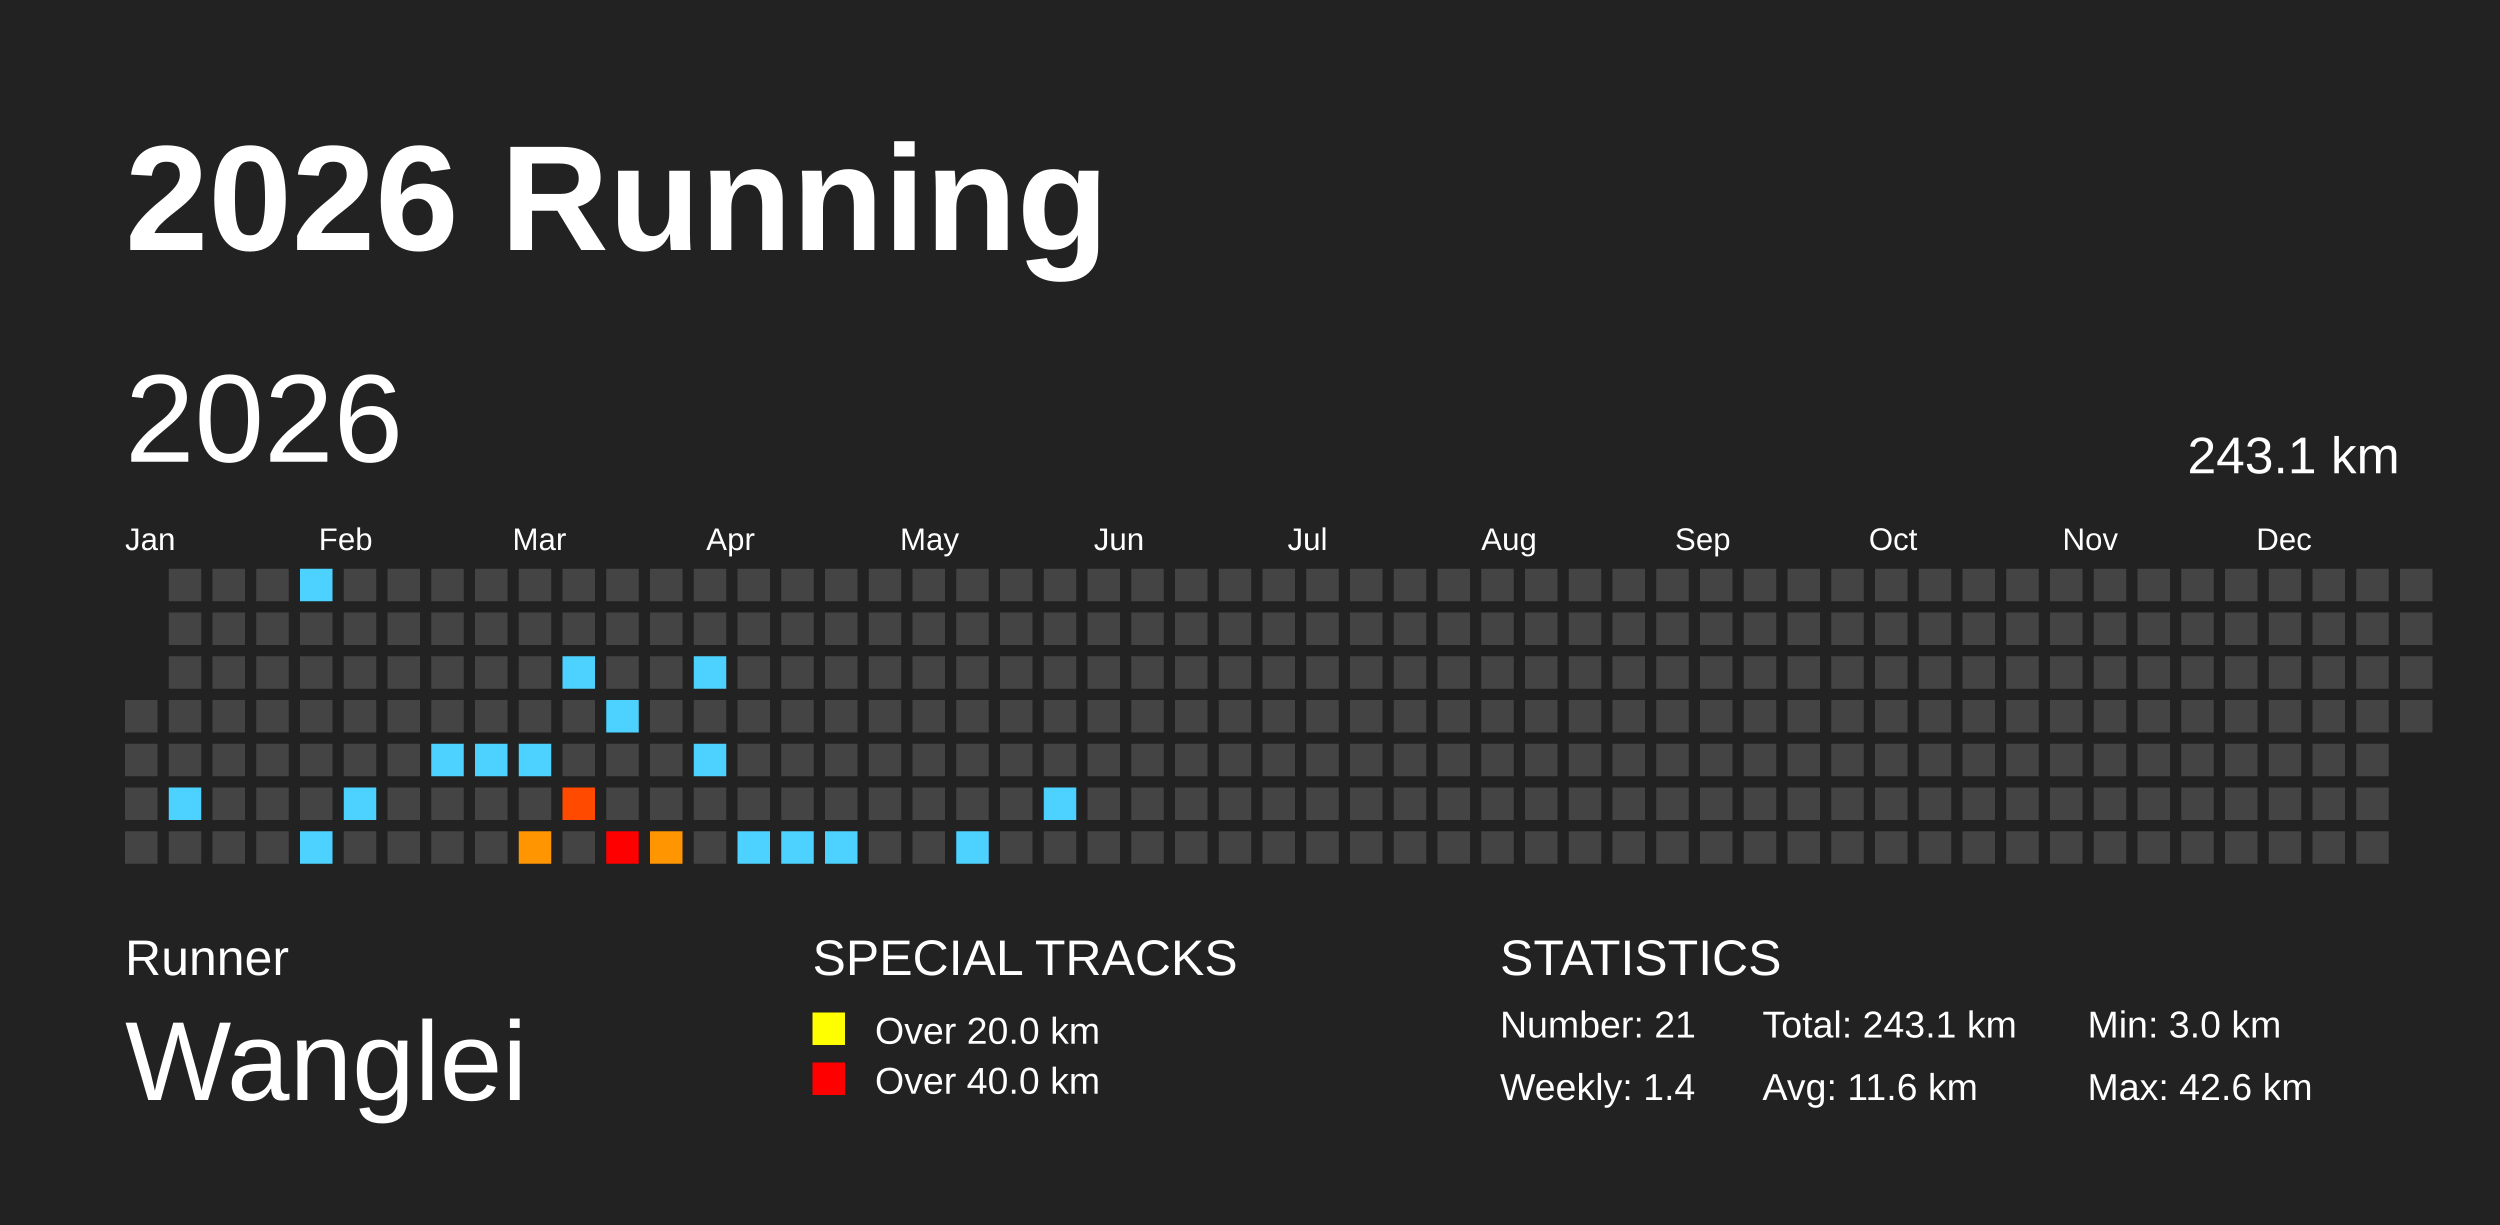
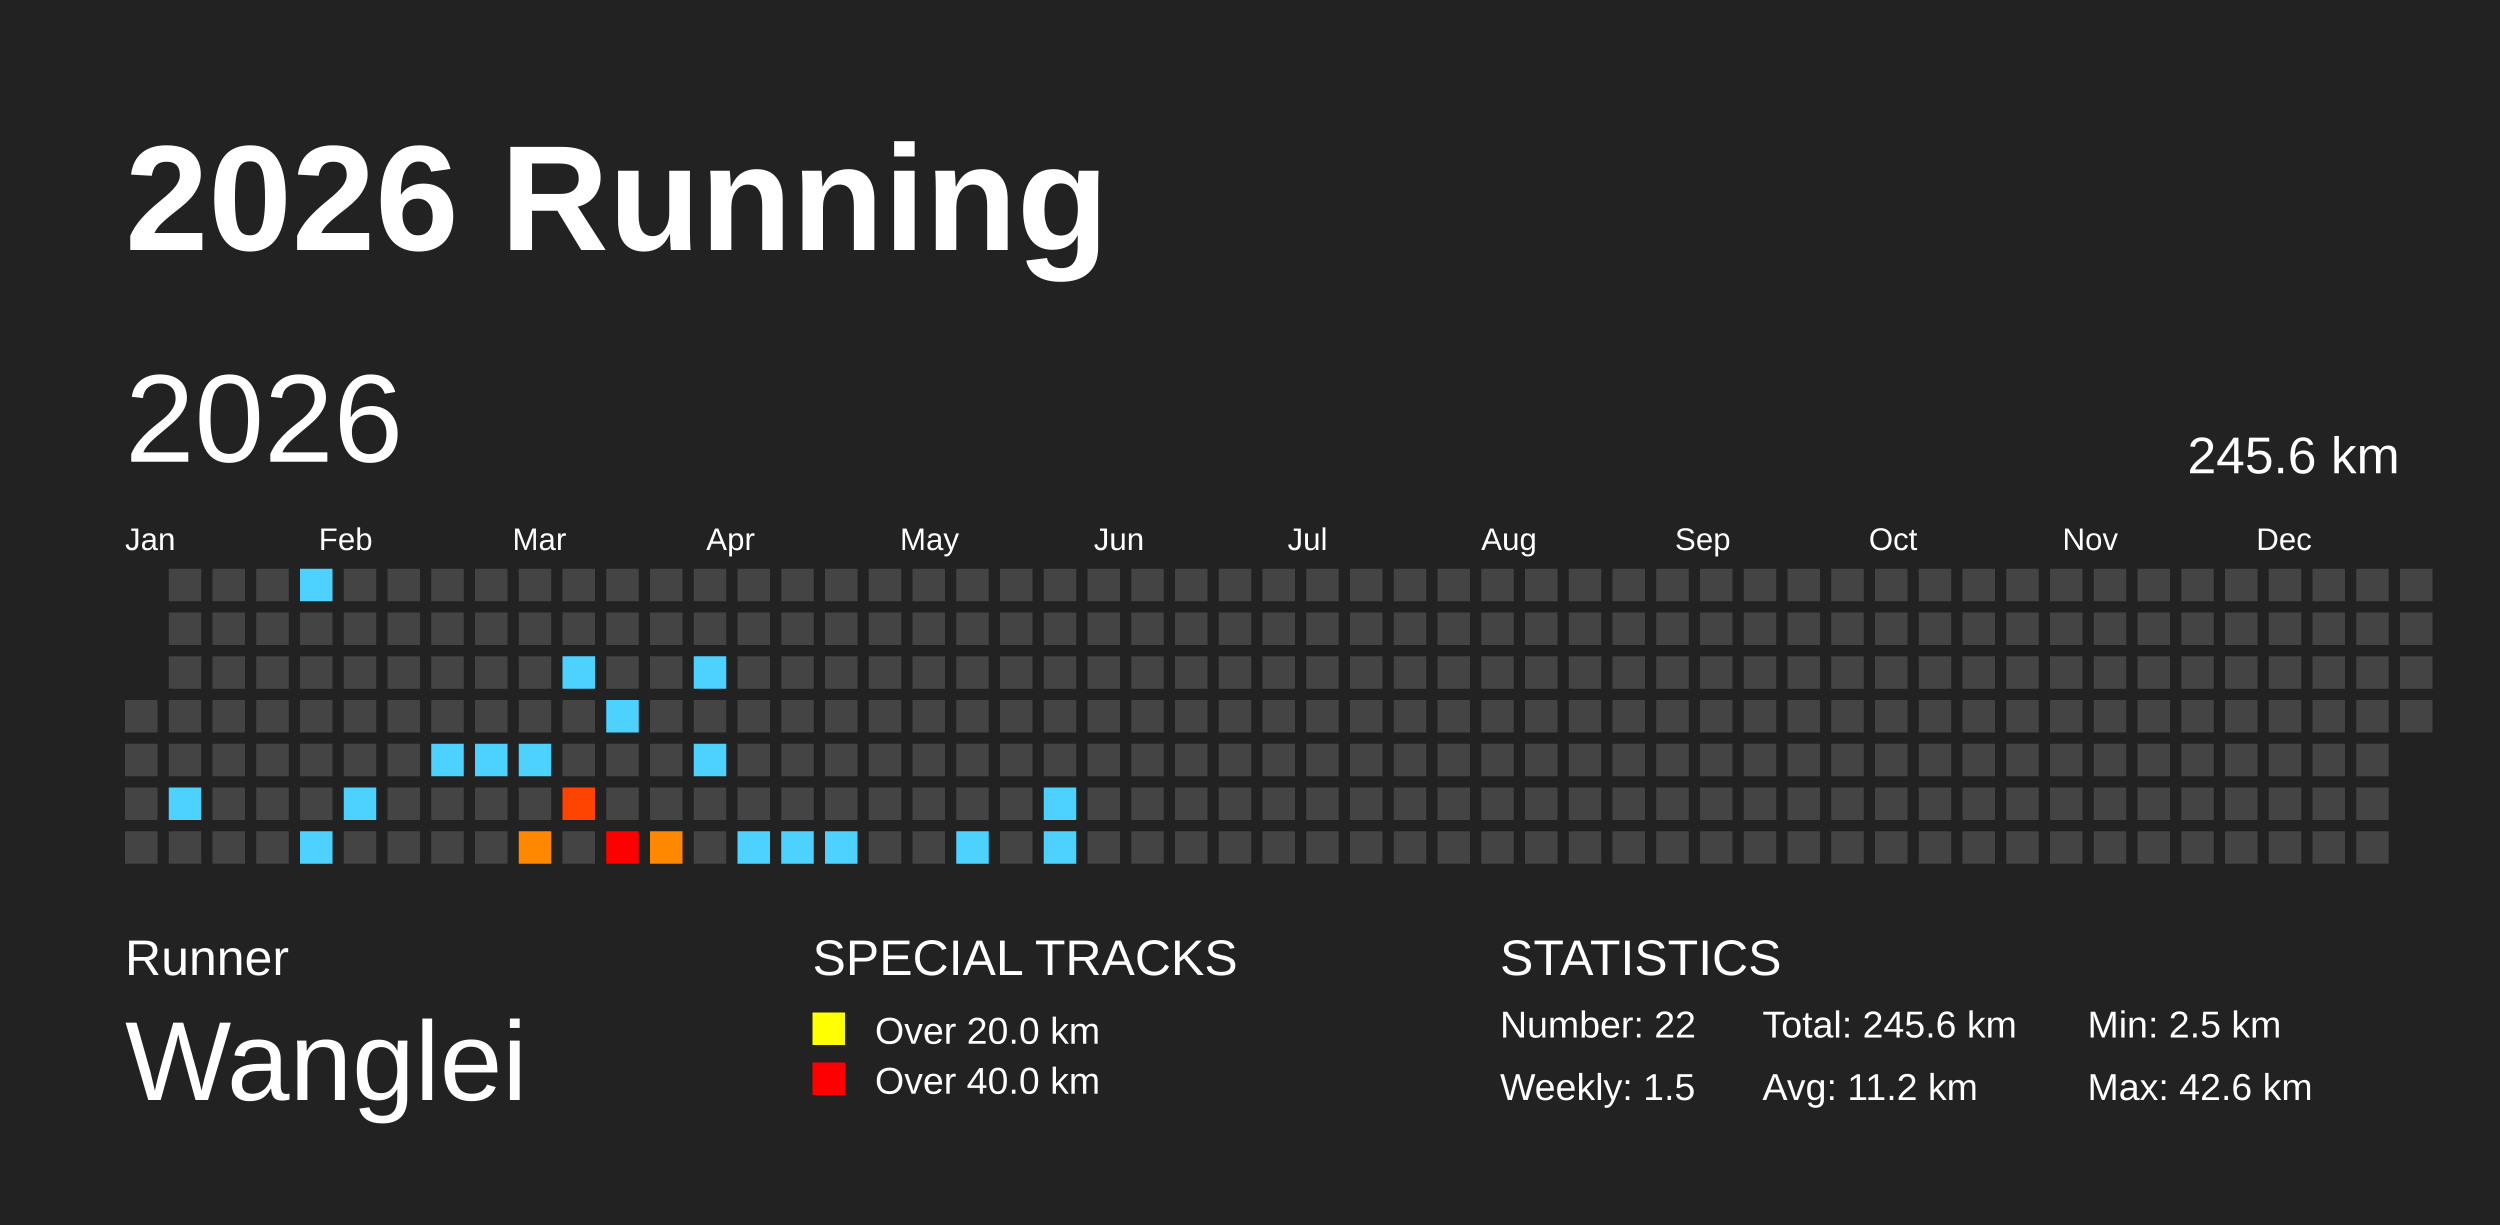
<svg xmlns="http://www.w3.org/2000/svg" baseProfile="full" height="98mm" version="1.1" viewBox="0,0,200,98" width="200mm">
  <defs />
  <rect fill="#222222" height="98" width="200" x="0" y="0" />
  <text fill="#FFFFFF" style="font-size:12px; font-family:Arial; font-weight:bold;" x="10" y="20">2026 Running</text>
  <text fill="#FFFFFF" style="font-size:4px; font-family:Arial" x="10" y="78">Runner</text>
  <text fill="#FFFFFF" style="font-size:9px; font-family:Arial" x="10" y="88">Wanglei</text>
  <text fill="#FFFFFF" style="font-size:4px; font-family:Arial" x="65" y="78">SPECIAL TRACKS</text>
  <rect fill="yellow" height="2.6" width="2.6" x="65" y="81" />
  <text fill="#FFFFFF" style="font-size:3px; font-family:Arial" x="70" y="83.5">Over 20.0 km</text>
  <rect fill="red" height="2.6" width="2.6" x="65" y="85" />
  <text fill="#FFFFFF" style="font-size:3px; font-family:Arial" x="70" y="87.5">Over 40.0 km</text>
  <text fill="#FFFFFF" style="font-size:4px; font-family:Arial" x="120" y="78">STATISTICS</text>
-   <text fill="#FFFFFF" style="font-size:3px; font-family:Arial" x="120" y="83">Number: 21</text>
-   <text fill="#FFFFFF" style="font-size:3px; font-family:Arial" x="120" y="88">Weekly: 1.4</text>
-   <text fill="#FFFFFF" style="font-size:3px; font-family:Arial" x="141" y="83">Total: 243.1 km</text>
-   <text fill="#FFFFFF" style="font-size:3px; font-family:Arial" x="141" y="88">Avg: 11.6 km</text>
-   <text fill="#FFFFFF" style="font-size:3px; font-family:Arial" x="167" y="83">Min: 3.0 km</text>
+   <text fill="#FFFFFF" style="font-size:3px; font-family:Arial" x="120" y="83">Number: 22</text>
+   <text fill="#FFFFFF" style="font-size:3px; font-family:Arial" x="120" y="88">Weekly: 1.5</text>
+   <text fill="#FFFFFF" style="font-size:3px; font-family:Arial" x="141" y="83">Total: 245.6 km</text>
+   <text fill="#FFFFFF" style="font-size:3px; font-family:Arial" x="141" y="88">Avg: 11.2 km</text>
+   <text fill="#FFFFFF" style="font-size:3px; font-family:Arial" x="167" y="83">Min: 2.5 km</text>
  <text fill="#FFFFFF" style="font-size:3px; font-family:Arial" x="167" y="88">Max: 42.6 km</text>
  <text dominant-baseline="hanging" fill="#FFFFFF" style="font-size:10.0px; font-family:Arial;" x="10" y="30">2026</text>
-   <text dominant-baseline="hanging" fill="#FFFFFF" style="font-size:4.125px; font-family:Arial;" x="175" y="35">243.1 km</text>
+   <text dominant-baseline="hanging" fill="#FFFFFF" style="font-size:4.125px; font-family:Arial;" x="175" y="35">245.6 km</text>
  <text fill="#FFFFFF" style="font-size:2.5px; font-family:Arial" x="10.0" y="44">Jan</text>
  <text fill="#FFFFFF" style="font-size:2.5px; font-family:Arial" x="25.5" y="44">Feb</text>
  <text fill="#FFFFFF" style="font-size:2.5px; font-family:Arial" x="41.0" y="44">Mar</text>
  <text fill="#FFFFFF" style="font-size:2.5px; font-family:Arial" x="56.5" y="44">Apr</text>
  <text fill="#FFFFFF" style="font-size:2.5px; font-family:Arial" x="72.0" y="44">May</text>
  <text fill="#FFFFFF" style="font-size:2.5px; font-family:Arial" x="87.5" y="44">Jun</text>
  <text fill="#FFFFFF" style="font-size:2.5px; font-family:Arial" x="103.0" y="44">Jul</text>
  <text fill="#FFFFFF" style="font-size:2.5px; font-family:Arial" x="118.5" y="44">Aug</text>
  <text fill="#FFFFFF" style="font-size:2.5px; font-family:Arial" x="134.0" y="44">Sep</text>
  <text fill="#FFFFFF" style="font-size:2.5px; font-family:Arial" x="149.5" y="44">Oct</text>
  <text fill="#FFFFFF" style="font-size:2.5px; font-family:Arial" x="165.0" y="44">Nov</text>
  <text fill="#FFFFFF" style="font-size:2.5px; font-family:Arial" x="180.5" y="44">Dec</text>
  <rect fill="#444444" height="2.6" width="2.6" x="10.0" y="56.0" />
  <rect fill="#444444" height="2.6" width="2.6" x="10.0" y="59.5" />
  <rect fill="#444444" height="2.6" width="2.6" x="10.0" y="63.0" />
  <rect fill="#444444" height="2.6" width="2.6" x="10.0" y="66.5" />
  <rect fill="#444444" height="2.6" width="2.6" x="13.5" y="45.5" />
  <rect fill="#444444" height="2.6" width="2.6" x="13.5" y="49.0" />
  <rect fill="#444444" height="2.6" width="2.6" x="13.5" y="52.5" />
  <rect fill="#444444" height="2.6" width="2.6" x="13.5" y="56.0" />
  <rect fill="#444444" height="2.6" width="2.6" x="13.5" y="59.5" />
  <rect fill="#4dd2ff" height="2.6" width="2.6" x="13.5" y="63.0" />
  <rect fill="#444444" height="2.6" width="2.6" x="13.5" y="66.5" />
  <rect fill="#444444" height="2.6" width="2.6" x="17.0" y="45.5" />
  <rect fill="#444444" height="2.6" width="2.6" x="17.0" y="49.0" />
  <rect fill="#444444" height="2.6" width="2.6" x="17.0" y="52.5" />
  <rect fill="#444444" height="2.6" width="2.6" x="17.0" y="56.0" />
  <rect fill="#444444" height="2.6" width="2.6" x="17.0" y="59.5" />
  <rect fill="#444444" height="2.6" width="2.6" x="17.0" y="63.0" />
  <rect fill="#444444" height="2.6" width="2.6" x="17.0" y="66.5" />
  <rect fill="#444444" height="2.6" width="2.6" x="20.5" y="45.5" />
  <rect fill="#444444" height="2.6" width="2.6" x="20.5" y="49.0" />
  <rect fill="#444444" height="2.6" width="2.6" x="20.5" y="52.5" />
  <rect fill="#444444" height="2.6" width="2.6" x="20.5" y="56.0" />
  <rect fill="#444444" height="2.6" width="2.6" x="20.5" y="59.5" />
  <rect fill="#444444" height="2.6" width="2.6" x="20.5" y="63.0" />
  <rect fill="#444444" height="2.6" width="2.6" x="20.5" y="66.5" />
  <rect fill="#4dd2ff" height="2.6" width="2.6" x="24.0" y="45.5" />
  <rect fill="#444444" height="2.6" width="2.6" x="24.0" y="49.0" />
  <rect fill="#444444" height="2.6" width="2.6" x="24.0" y="52.5" />
  <rect fill="#444444" height="2.6" width="2.6" x="24.0" y="56.0" />
  <rect fill="#444444" height="2.6" width="2.6" x="24.0" y="59.5" />
  <rect fill="#444444" height="2.6" width="2.6" x="24.0" y="63.0" />
  <rect fill="#4dd2ff" height="2.6" width="2.6" x="24.0" y="66.5" />
  <rect fill="#444444" height="2.6" width="2.6" x="27.5" y="45.5" />
  <rect fill="#444444" height="2.6" width="2.6" x="27.5" y="49.0" />
  <rect fill="#444444" height="2.6" width="2.6" x="27.5" y="52.5" />
  <rect fill="#444444" height="2.6" width="2.6" x="27.5" y="56.0" />
  <rect fill="#444444" height="2.6" width="2.6" x="27.5" y="59.5" />
  <rect fill="#4dd2ff" height="2.6" width="2.6" x="27.5" y="63.0" />
  <rect fill="#444444" height="2.6" width="2.6" x="27.5" y="66.5" />
  <rect fill="#444444" height="2.6" width="2.6" x="31.0" y="45.5" />
  <rect fill="#444444" height="2.6" width="2.6" x="31.0" y="49.0" />
  <rect fill="#444444" height="2.6" width="2.6" x="31.0" y="52.5" />
  <rect fill="#444444" height="2.6" width="2.6" x="31.0" y="56.0" />
  <rect fill="#444444" height="2.6" width="2.6" x="31.0" y="59.5" />
  <rect fill="#444444" height="2.6" width="2.6" x="31.0" y="63.0" />
  <rect fill="#444444" height="2.6" width="2.6" x="31.0" y="66.5" />
  <rect fill="#444444" height="2.6" width="2.6" x="34.5" y="45.5" />
  <rect fill="#444444" height="2.6" width="2.6" x="34.5" y="49.0" />
  <rect fill="#444444" height="2.6" width="2.6" x="34.5" y="52.5" />
  <rect fill="#444444" height="2.6" width="2.6" x="34.5" y="56.0" />
  <rect fill="#4dd2ff" height="2.6" width="2.6" x="34.5" y="59.5" />
  <rect fill="#444444" height="2.6" width="2.6" x="34.5" y="63.0" />
  <rect fill="#444444" height="2.6" width="2.6" x="34.5" y="66.5" />
  <rect fill="#444444" height="2.6" width="2.6" x="38.0" y="45.5" />
  <rect fill="#444444" height="2.6" width="2.6" x="38.0" y="49.0" />
  <rect fill="#444444" height="2.6" width="2.6" x="38.0" y="52.5" />
  <rect fill="#444444" height="2.6" width="2.6" x="38.0" y="56.0" />
  <rect fill="#4dd2ff" height="2.6" width="2.6" x="38.0" y="59.5" />
  <rect fill="#444444" height="2.6" width="2.6" x="38.0" y="63.0" />
  <rect fill="#444444" height="2.6" width="2.6" x="38.0" y="66.5" />
  <rect fill="#444444" height="2.6" width="2.6" x="41.5" y="45.5" />
  <rect fill="#444444" height="2.6" width="2.6" x="41.5" y="49.0" />
  <rect fill="#444444" height="2.6" width="2.6" x="41.5" y="52.5" />
  <rect fill="#444444" height="2.6" width="2.6" x="41.5" y="56.0" />
  <rect fill="#4dd2ff" height="2.6" width="2.6" x="41.5" y="59.5" />
  <rect fill="#444444" height="2.6" width="2.6" x="41.5" y="63.0" />
-   <rect fill="#ff9500" height="2.6" width="2.6" x="41.5" y="66.5" />
+   <rect fill="#ff8800" height="2.6" width="2.6" x="41.5" y="66.5" />
  <rect fill="#444444" height="2.6" width="2.6" x="45.0" y="45.5" />
  <rect fill="#444444" height="2.6" width="2.6" x="45.0" y="49.0" />
  <rect fill="#4dd2ff" height="2.6" width="2.6" x="45.0" y="52.5" />
  <rect fill="#444444" height="2.6" width="2.6" x="45.0" y="56.0" />
  <rect fill="#444444" height="2.6" width="2.6" x="45.0" y="59.5" />
-   <rect fill="#ff4a00" height="2.6" width="2.6" x="45.0" y="63.0" />
+   <rect fill="#ff4300" height="2.6" width="2.6" x="45.0" y="63.0" />
  <rect fill="#444444" height="2.6" width="2.6" x="45.0" y="66.5" />
  <rect fill="#444444" height="2.6" width="2.6" x="48.5" y="45.5" />
  <rect fill="#444444" height="2.6" width="2.6" x="48.5" y="49.0" />
  <rect fill="#444444" height="2.6" width="2.6" x="48.5" y="52.5" />
  <rect fill="#4dd2ff" height="2.6" width="2.6" x="48.5" y="56.0" />
  <rect fill="#444444" height="2.6" width="2.6" x="48.5" y="59.5" />
  <rect fill="#444444" height="2.6" width="2.6" x="48.5" y="63.0" />
  <rect fill="red" height="2.6" width="2.6" x="48.5" y="66.5" />
  <rect fill="#444444" height="2.6" width="2.6" x="52.0" y="45.5" />
  <rect fill="#444444" height="2.6" width="2.6" x="52.0" y="49.0" />
  <rect fill="#444444" height="2.6" width="2.6" x="52.0" y="52.5" />
  <rect fill="#444444" height="2.6" width="2.6" x="52.0" y="56.0" />
  <rect fill="#444444" height="2.6" width="2.6" x="52.0" y="59.5" />
  <rect fill="#444444" height="2.6" width="2.6" x="52.0" y="63.0" />
-   <rect fill="#ff9500" height="2.6" width="2.6" x="52.0" y="66.5" />
+   <rect fill="#ff8800" height="2.6" width="2.6" x="52.0" y="66.5" />
  <rect fill="#444444" height="2.6" width="2.6" x="55.5" y="45.5" />
  <rect fill="#444444" height="2.6" width="2.6" x="55.5" y="49.0" />
  <rect fill="#4dd2ff" height="2.6" width="2.6" x="55.5" y="52.5" />
  <rect fill="#444444" height="2.6" width="2.6" x="55.5" y="56.0" />
  <rect fill="#4dd2ff" height="2.6" width="2.6" x="55.5" y="59.5" />
  <rect fill="#444444" height="2.6" width="2.6" x="55.5" y="63.0" />
  <rect fill="#444444" height="2.6" width="2.6" x="55.5" y="66.5" />
  <rect fill="#444444" height="2.6" width="2.6" x="59.0" y="45.5" />
  <rect fill="#444444" height="2.6" width="2.6" x="59.0" y="49.0" />
  <rect fill="#444444" height="2.6" width="2.6" x="59.0" y="52.5" />
  <rect fill="#444444" height="2.6" width="2.6" x="59.0" y="56.0" />
  <rect fill="#444444" height="2.6" width="2.6" x="59.0" y="59.5" />
  <rect fill="#444444" height="2.6" width="2.6" x="59.0" y="63.0" />
  <rect fill="#4dd2ff" height="2.6" width="2.6" x="59.0" y="66.5" />
  <rect fill="#444444" height="2.6" width="2.6" x="62.5" y="45.5" />
  <rect fill="#444444" height="2.6" width="2.6" x="62.5" y="49.0" />
  <rect fill="#444444" height="2.6" width="2.6" x="62.5" y="52.5" />
  <rect fill="#444444" height="2.6" width="2.6" x="62.5" y="56.0" />
  <rect fill="#444444" height="2.6" width="2.6" x="62.5" y="59.5" />
  <rect fill="#444444" height="2.6" width="2.6" x="62.5" y="63.0" />
  <rect fill="#4dd2ff" height="2.6" width="2.6" x="62.5" y="66.5" />
  <rect fill="#444444" height="2.6" width="2.6" x="66.0" y="45.5" />
  <rect fill="#444444" height="2.6" width="2.6" x="66.0" y="49.0" />
  <rect fill="#444444" height="2.6" width="2.6" x="66.0" y="52.5" />
  <rect fill="#444444" height="2.6" width="2.6" x="66.0" y="56.0" />
  <rect fill="#444444" height="2.6" width="2.6" x="66.0" y="59.5" />
  <rect fill="#444444" height="2.6" width="2.6" x="66.0" y="63.0" />
  <rect fill="#4dd2ff" height="2.6" width="2.6" x="66.0" y="66.5" />
  <rect fill="#444444" height="2.6" width="2.6" x="69.5" y="45.5" />
  <rect fill="#444444" height="2.6" width="2.6" x="69.5" y="49.0" />
  <rect fill="#444444" height="2.6" width="2.6" x="69.5" y="52.5" />
  <rect fill="#444444" height="2.6" width="2.6" x="69.5" y="56.0" />
  <rect fill="#444444" height="2.6" width="2.6" x="69.5" y="59.5" />
  <rect fill="#444444" height="2.6" width="2.6" x="69.5" y="63.0" />
  <rect fill="#444444" height="2.6" width="2.6" x="69.5" y="66.5" />
  <rect fill="#444444" height="2.6" width="2.6" x="73.0" y="45.5" />
  <rect fill="#444444" height="2.6" width="2.6" x="73.0" y="49.0" />
  <rect fill="#444444" height="2.6" width="2.6" x="73.0" y="52.5" />
  <rect fill="#444444" height="2.6" width="2.6" x="73.0" y="56.0" />
  <rect fill="#444444" height="2.6" width="2.6" x="73.0" y="59.5" />
  <rect fill="#444444" height="2.6" width="2.6" x="73.0" y="63.0" />
  <rect fill="#444444" height="2.6" width="2.6" x="73.0" y="66.5" />
  <rect fill="#444444" height="2.6" width="2.6" x="76.5" y="45.5" />
  <rect fill="#444444" height="2.6" width="2.6" x="76.5" y="49.0" />
  <rect fill="#444444" height="2.6" width="2.6" x="76.5" y="52.5" />
  <rect fill="#444444" height="2.6" width="2.6" x="76.5" y="56.0" />
  <rect fill="#444444" height="2.6" width="2.6" x="76.5" y="59.5" />
  <rect fill="#444444" height="2.6" width="2.6" x="76.5" y="63.0" />
  <rect fill="#4dd2ff" height="2.6" width="2.6" x="76.5" y="66.5" />
  <rect fill="#444444" height="2.6" width="2.6" x="80.0" y="45.5" />
  <rect fill="#444444" height="2.6" width="2.6" x="80.0" y="49.0" />
  <rect fill="#444444" height="2.6" width="2.6" x="80.0" y="52.5" />
  <rect fill="#444444" height="2.6" width="2.6" x="80.0" y="56.0" />
  <rect fill="#444444" height="2.6" width="2.6" x="80.0" y="59.5" />
  <rect fill="#444444" height="2.6" width="2.6" x="80.0" y="63.0" />
  <rect fill="#444444" height="2.6" width="2.6" x="80.0" y="66.5" />
  <rect fill="#444444" height="2.6" width="2.6" x="83.5" y="45.5" />
  <rect fill="#444444" height="2.6" width="2.6" x="83.5" y="49.0" />
  <rect fill="#444444" height="2.6" width="2.6" x="83.5" y="52.5" />
  <rect fill="#444444" height="2.6" width="2.6" x="83.5" y="56.0" />
  <rect fill="#444444" height="2.6" width="2.6" x="83.5" y="59.5" />
  <rect fill="#4dd2ff" height="2.6" width="2.6" x="83.5" y="63.0" />
-   <rect fill="#444444" height="2.6" width="2.6" x="83.5" y="66.5" />
+   <rect fill="#4dd2ff" height="2.6" width="2.6" x="83.5" y="66.5" />
  <rect fill="#444444" height="2.6" width="2.6" x="87.0" y="45.5" />
  <rect fill="#444444" height="2.6" width="2.6" x="87.0" y="49.0" />
  <rect fill="#444444" height="2.6" width="2.6" x="87.0" y="52.5" />
  <rect fill="#444444" height="2.6" width="2.6" x="87.0" y="56.0" />
  <rect fill="#444444" height="2.6" width="2.6" x="87.0" y="59.5" />
  <rect fill="#444444" height="2.6" width="2.6" x="87.0" y="63.0" />
  <rect fill="#444444" height="2.6" width="2.6" x="87.0" y="66.5" />
  <rect fill="#444444" height="2.6" width="2.6" x="90.5" y="45.5" />
  <rect fill="#444444" height="2.6" width="2.6" x="90.5" y="49.0" />
  <rect fill="#444444" height="2.6" width="2.6" x="90.5" y="52.5" />
  <rect fill="#444444" height="2.6" width="2.6" x="90.5" y="56.0" />
  <rect fill="#444444" height="2.6" width="2.6" x="90.5" y="59.5" />
  <rect fill="#444444" height="2.6" width="2.6" x="90.5" y="63.0" />
  <rect fill="#444444" height="2.6" width="2.6" x="90.5" y="66.5" />
  <rect fill="#444444" height="2.6" width="2.6" x="94.0" y="45.5" />
  <rect fill="#444444" height="2.6" width="2.6" x="94.0" y="49.0" />
  <rect fill="#444444" height="2.6" width="2.6" x="94.0" y="52.5" />
  <rect fill="#444444" height="2.6" width="2.6" x="94.0" y="56.0" />
  <rect fill="#444444" height="2.6" width="2.6" x="94.0" y="59.5" />
  <rect fill="#444444" height="2.6" width="2.6" x="94.0" y="63.0" />
  <rect fill="#444444" height="2.6" width="2.6" x="94.0" y="66.5" />
  <rect fill="#444444" height="2.6" width="2.6" x="97.5" y="45.5" />
  <rect fill="#444444" height="2.6" width="2.6" x="97.5" y="49.0" />
  <rect fill="#444444" height="2.6" width="2.6" x="97.5" y="52.5" />
  <rect fill="#444444" height="2.6" width="2.6" x="97.5" y="56.0" />
  <rect fill="#444444" height="2.6" width="2.6" x="97.5" y="59.5" />
  <rect fill="#444444" height="2.6" width="2.6" x="97.5" y="63.0" />
  <rect fill="#444444" height="2.6" width="2.6" x="97.5" y="66.5" />
  <rect fill="#444444" height="2.6" width="2.6" x="101.0" y="45.5" />
  <rect fill="#444444" height="2.6" width="2.6" x="101.0" y="49.0" />
  <rect fill="#444444" height="2.6" width="2.6" x="101.0" y="52.5" />
  <rect fill="#444444" height="2.6" width="2.6" x="101.0" y="56.0" />
  <rect fill="#444444" height="2.6" width="2.6" x="101.0" y="59.5" />
  <rect fill="#444444" height="2.6" width="2.6" x="101.0" y="63.0" />
  <rect fill="#444444" height="2.6" width="2.6" x="101.0" y="66.5" />
  <rect fill="#444444" height="2.6" width="2.6" x="104.5" y="45.5" />
  <rect fill="#444444" height="2.6" width="2.6" x="104.5" y="49.0" />
  <rect fill="#444444" height="2.6" width="2.6" x="104.5" y="52.5" />
  <rect fill="#444444" height="2.6" width="2.6" x="104.5" y="56.0" />
  <rect fill="#444444" height="2.6" width="2.6" x="104.5" y="59.5" />
  <rect fill="#444444" height="2.6" width="2.6" x="104.5" y="63.0" />
  <rect fill="#444444" height="2.6" width="2.6" x="104.5" y="66.5" />
  <rect fill="#444444" height="2.6" width="2.6" x="108.0" y="45.5" />
  <rect fill="#444444" height="2.6" width="2.6" x="108.0" y="49.0" />
  <rect fill="#444444" height="2.6" width="2.6" x="108.0" y="52.5" />
  <rect fill="#444444" height="2.6" width="2.6" x="108.0" y="56.0" />
  <rect fill="#444444" height="2.6" width="2.6" x="108.0" y="59.5" />
  <rect fill="#444444" height="2.6" width="2.6" x="108.0" y="63.0" />
  <rect fill="#444444" height="2.6" width="2.6" x="108.0" y="66.5" />
  <rect fill="#444444" height="2.6" width="2.6" x="111.5" y="45.5" />
  <rect fill="#444444" height="2.6" width="2.6" x="111.5" y="49.0" />
  <rect fill="#444444" height="2.6" width="2.6" x="111.5" y="52.5" />
  <rect fill="#444444" height="2.6" width="2.6" x="111.5" y="56.0" />
  <rect fill="#444444" height="2.6" width="2.6" x="111.5" y="59.5" />
  <rect fill="#444444" height="2.6" width="2.6" x="111.5" y="63.0" />
  <rect fill="#444444" height="2.6" width="2.6" x="111.5" y="66.5" />
  <rect fill="#444444" height="2.6" width="2.6" x="115.0" y="45.5" />
  <rect fill="#444444" height="2.6" width="2.6" x="115.0" y="49.0" />
  <rect fill="#444444" height="2.6" width="2.6" x="115.0" y="52.5" />
  <rect fill="#444444" height="2.6" width="2.6" x="115.0" y="56.0" />
  <rect fill="#444444" height="2.6" width="2.6" x="115.0" y="59.5" />
  <rect fill="#444444" height="2.6" width="2.6" x="115.0" y="63.0" />
  <rect fill="#444444" height="2.6" width="2.6" x="115.0" y="66.5" />
  <rect fill="#444444" height="2.6" width="2.6" x="118.5" y="45.5" />
  <rect fill="#444444" height="2.6" width="2.6" x="118.5" y="49.0" />
  <rect fill="#444444" height="2.6" width="2.6" x="118.5" y="52.5" />
  <rect fill="#444444" height="2.6" width="2.6" x="118.5" y="56.0" />
  <rect fill="#444444" height="2.6" width="2.6" x="118.5" y="59.5" />
  <rect fill="#444444" height="2.6" width="2.6" x="118.5" y="63.0" />
  <rect fill="#444444" height="2.6" width="2.6" x="118.5" y="66.5" />
  <rect fill="#444444" height="2.6" width="2.6" x="122.0" y="45.5" />
  <rect fill="#444444" height="2.6" width="2.6" x="122.0" y="49.0" />
  <rect fill="#444444" height="2.6" width="2.6" x="122.0" y="52.5" />
  <rect fill="#444444" height="2.6" width="2.6" x="122.0" y="56.0" />
  <rect fill="#444444" height="2.6" width="2.6" x="122.0" y="59.5" />
  <rect fill="#444444" height="2.6" width="2.6" x="122.0" y="63.0" />
  <rect fill="#444444" height="2.6" width="2.6" x="122.0" y="66.5" />
  <rect fill="#444444" height="2.6" width="2.6" x="125.5" y="45.5" />
  <rect fill="#444444" height="2.6" width="2.6" x="125.5" y="49.0" />
  <rect fill="#444444" height="2.6" width="2.6" x="125.5" y="52.5" />
  <rect fill="#444444" height="2.6" width="2.6" x="125.5" y="56.0" />
  <rect fill="#444444" height="2.6" width="2.6" x="125.5" y="59.5" />
  <rect fill="#444444" height="2.6" width="2.6" x="125.5" y="63.0" />
  <rect fill="#444444" height="2.6" width="2.6" x="125.5" y="66.5" />
  <rect fill="#444444" height="2.6" width="2.6" x="129.0" y="45.5" />
  <rect fill="#444444" height="2.6" width="2.6" x="129.0" y="49.0" />
  <rect fill="#444444" height="2.6" width="2.6" x="129.0" y="52.5" />
  <rect fill="#444444" height="2.6" width="2.6" x="129.0" y="56.0" />
  <rect fill="#444444" height="2.6" width="2.6" x="129.0" y="59.5" />
  <rect fill="#444444" height="2.6" width="2.6" x="129.0" y="63.0" />
  <rect fill="#444444" height="2.6" width="2.6" x="129.0" y="66.5" />
  <rect fill="#444444" height="2.6" width="2.6" x="132.5" y="45.5" />
  <rect fill="#444444" height="2.6" width="2.6" x="132.5" y="49.0" />
  <rect fill="#444444" height="2.6" width="2.6" x="132.5" y="52.5" />
  <rect fill="#444444" height="2.6" width="2.6" x="132.5" y="56.0" />
  <rect fill="#444444" height="2.6" width="2.6" x="132.5" y="59.5" />
  <rect fill="#444444" height="2.6" width="2.6" x="132.5" y="63.0" />
  <rect fill="#444444" height="2.6" width="2.6" x="132.5" y="66.5" />
  <rect fill="#444444" height="2.6" width="2.6" x="136.0" y="45.5" />
  <rect fill="#444444" height="2.6" width="2.6" x="136.0" y="49.0" />
  <rect fill="#444444" height="2.6" width="2.6" x="136.0" y="52.5" />
  <rect fill="#444444" height="2.6" width="2.6" x="136.0" y="56.0" />
  <rect fill="#444444" height="2.6" width="2.6" x="136.0" y="59.5" />
  <rect fill="#444444" height="2.6" width="2.6" x="136.0" y="63.0" />
  <rect fill="#444444" height="2.6" width="2.6" x="136.0" y="66.5" />
  <rect fill="#444444" height="2.6" width="2.6" x="139.5" y="45.5" />
  <rect fill="#444444" height="2.6" width="2.6" x="139.5" y="49.0" />
  <rect fill="#444444" height="2.6" width="2.6" x="139.5" y="52.5" />
  <rect fill="#444444" height="2.6" width="2.6" x="139.5" y="56.0" />
  <rect fill="#444444" height="2.6" width="2.6" x="139.5" y="59.5" />
  <rect fill="#444444" height="2.6" width="2.6" x="139.5" y="63.0" />
  <rect fill="#444444" height="2.6" width="2.6" x="139.5" y="66.5" />
  <rect fill="#444444" height="2.6" width="2.6" x="143.0" y="45.5" />
  <rect fill="#444444" height="2.6" width="2.6" x="143.0" y="49.0" />
  <rect fill="#444444" height="2.6" width="2.6" x="143.0" y="52.5" />
  <rect fill="#444444" height="2.6" width="2.6" x="143.0" y="56.0" />
  <rect fill="#444444" height="2.6" width="2.6" x="143.0" y="59.5" />
  <rect fill="#444444" height="2.6" width="2.6" x="143.0" y="63.0" />
  <rect fill="#444444" height="2.6" width="2.6" x="143.0" y="66.5" />
  <rect fill="#444444" height="2.6" width="2.6" x="146.5" y="45.5" />
  <rect fill="#444444" height="2.6" width="2.6" x="146.5" y="49.0" />
  <rect fill="#444444" height="2.6" width="2.6" x="146.5" y="52.5" />
  <rect fill="#444444" height="2.6" width="2.6" x="146.5" y="56.0" />
  <rect fill="#444444" height="2.6" width="2.6" x="146.5" y="59.5" />
  <rect fill="#444444" height="2.6" width="2.6" x="146.5" y="63.0" />
  <rect fill="#444444" height="2.6" width="2.6" x="146.5" y="66.5" />
  <rect fill="#444444" height="2.6" width="2.6" x="150.0" y="45.5" />
  <rect fill="#444444" height="2.6" width="2.6" x="150.0" y="49.0" />
  <rect fill="#444444" height="2.6" width="2.6" x="150.0" y="52.5" />
  <rect fill="#444444" height="2.6" width="2.6" x="150.0" y="56.0" />
  <rect fill="#444444" height="2.6" width="2.6" x="150.0" y="59.5" />
  <rect fill="#444444" height="2.6" width="2.6" x="150.0" y="63.0" />
  <rect fill="#444444" height="2.6" width="2.6" x="150.0" y="66.5" />
  <rect fill="#444444" height="2.6" width="2.6" x="153.5" y="45.5" />
  <rect fill="#444444" height="2.6" width="2.6" x="153.5" y="49.0" />
  <rect fill="#444444" height="2.6" width="2.6" x="153.5" y="52.5" />
  <rect fill="#444444" height="2.6" width="2.6" x="153.5" y="56.0" />
  <rect fill="#444444" height="2.6" width="2.6" x="153.5" y="59.5" />
  <rect fill="#444444" height="2.6" width="2.6" x="153.5" y="63.0" />
  <rect fill="#444444" height="2.6" width="2.6" x="153.5" y="66.5" />
  <rect fill="#444444" height="2.6" width="2.6" x="157.0" y="45.5" />
  <rect fill="#444444" height="2.6" width="2.6" x="157.0" y="49.0" />
  <rect fill="#444444" height="2.6" width="2.6" x="157.0" y="52.5" />
  <rect fill="#444444" height="2.6" width="2.6" x="157.0" y="56.0" />
  <rect fill="#444444" height="2.6" width="2.6" x="157.0" y="59.5" />
  <rect fill="#444444" height="2.6" width="2.6" x="157.0" y="63.0" />
  <rect fill="#444444" height="2.6" width="2.6" x="157.0" y="66.5" />
  <rect fill="#444444" height="2.6" width="2.6" x="160.5" y="45.5" />
  <rect fill="#444444" height="2.6" width="2.6" x="160.5" y="49.0" />
  <rect fill="#444444" height="2.6" width="2.6" x="160.5" y="52.5" />
  <rect fill="#444444" height="2.6" width="2.6" x="160.5" y="56.0" />
  <rect fill="#444444" height="2.6" width="2.6" x="160.5" y="59.5" />
  <rect fill="#444444" height="2.6" width="2.6" x="160.5" y="63.0" />
  <rect fill="#444444" height="2.6" width="2.6" x="160.5" y="66.5" />
  <rect fill="#444444" height="2.6" width="2.6" x="164.0" y="45.5" />
  <rect fill="#444444" height="2.6" width="2.6" x="164.0" y="49.0" />
  <rect fill="#444444" height="2.6" width="2.6" x="164.0" y="52.5" />
  <rect fill="#444444" height="2.6" width="2.6" x="164.0" y="56.0" />
  <rect fill="#444444" height="2.6" width="2.6" x="164.0" y="59.5" />
  <rect fill="#444444" height="2.6" width="2.6" x="164.0" y="63.0" />
  <rect fill="#444444" height="2.6" width="2.6" x="164.0" y="66.5" />
  <rect fill="#444444" height="2.6" width="2.6" x="167.5" y="45.5" />
  <rect fill="#444444" height="2.6" width="2.6" x="167.5" y="49.0" />
  <rect fill="#444444" height="2.6" width="2.6" x="167.5" y="52.5" />
  <rect fill="#444444" height="2.6" width="2.6" x="167.5" y="56.0" />
  <rect fill="#444444" height="2.6" width="2.6" x="167.5" y="59.5" />
  <rect fill="#444444" height="2.6" width="2.6" x="167.5" y="63.0" />
  <rect fill="#444444" height="2.6" width="2.6" x="167.5" y="66.5" />
  <rect fill="#444444" height="2.6" width="2.6" x="171.0" y="45.5" />
  <rect fill="#444444" height="2.6" width="2.6" x="171.0" y="49.0" />
  <rect fill="#444444" height="2.6" width="2.6" x="171.0" y="52.5" />
  <rect fill="#444444" height="2.6" width="2.6" x="171.0" y="56.0" />
  <rect fill="#444444" height="2.6" width="2.6" x="171.0" y="59.5" />
  <rect fill="#444444" height="2.6" width="2.6" x="171.0" y="63.0" />
  <rect fill="#444444" height="2.6" width="2.6" x="171.0" y="66.5" />
  <rect fill="#444444" height="2.6" width="2.6" x="174.5" y="45.5" />
  <rect fill="#444444" height="2.6" width="2.6" x="174.5" y="49.0" />
  <rect fill="#444444" height="2.6" width="2.6" x="174.5" y="52.5" />
  <rect fill="#444444" height="2.6" width="2.6" x="174.5" y="56.0" />
  <rect fill="#444444" height="2.6" width="2.6" x="174.5" y="59.5" />
  <rect fill="#444444" height="2.6" width="2.6" x="174.5" y="63.0" />
  <rect fill="#444444" height="2.6" width="2.6" x="174.5" y="66.5" />
  <rect fill="#444444" height="2.6" width="2.6" x="178.0" y="45.5" />
  <rect fill="#444444" height="2.6" width="2.6" x="178.0" y="49.0" />
  <rect fill="#444444" height="2.6" width="2.6" x="178.0" y="52.5" />
  <rect fill="#444444" height="2.6" width="2.6" x="178.0" y="56.0" />
  <rect fill="#444444" height="2.6" width="2.6" x="178.0" y="59.5" />
  <rect fill="#444444" height="2.6" width="2.6" x="178.0" y="63.0" />
  <rect fill="#444444" height="2.6" width="2.6" x="178.0" y="66.5" />
  <rect fill="#444444" height="2.6" width="2.6" x="181.5" y="45.5" />
  <rect fill="#444444" height="2.6" width="2.6" x="181.5" y="49.0" />
  <rect fill="#444444" height="2.6" width="2.6" x="181.5" y="52.5" />
  <rect fill="#444444" height="2.6" width="2.6" x="181.5" y="56.0" />
  <rect fill="#444444" height="2.6" width="2.6" x="181.5" y="59.5" />
  <rect fill="#444444" height="2.6" width="2.6" x="181.5" y="63.0" />
  <rect fill="#444444" height="2.6" width="2.6" x="181.5" y="66.5" />
  <rect fill="#444444" height="2.6" width="2.6" x="185.0" y="45.5" />
  <rect fill="#444444" height="2.6" width="2.6" x="185.0" y="49.0" />
  <rect fill="#444444" height="2.6" width="2.6" x="185.0" y="52.5" />
  <rect fill="#444444" height="2.6" width="2.6" x="185.0" y="56.0" />
  <rect fill="#444444" height="2.6" width="2.6" x="185.0" y="59.5" />
  <rect fill="#444444" height="2.6" width="2.6" x="185.0" y="63.0" />
  <rect fill="#444444" height="2.6" width="2.6" x="185.0" y="66.5" />
  <rect fill="#444444" height="2.6" width="2.6" x="188.5" y="45.5" />
  <rect fill="#444444" height="2.6" width="2.6" x="188.5" y="49.0" />
  <rect fill="#444444" height="2.6" width="2.6" x="188.5" y="52.5" />
  <rect fill="#444444" height="2.6" width="2.6" x="188.5" y="56.0" />
  <rect fill="#444444" height="2.6" width="2.6" x="188.5" y="59.5" />
  <rect fill="#444444" height="2.6" width="2.6" x="188.5" y="63.0" />
  <rect fill="#444444" height="2.6" width="2.6" x="188.5" y="66.5" />
  <rect fill="#444444" height="2.6" width="2.6" x="192.0" y="45.5" />
  <rect fill="#444444" height="2.6" width="2.6" x="192.0" y="49.0" />
  <rect fill="#444444" height="2.6" width="2.6" x="192.0" y="52.5" />
  <rect fill="#444444" height="2.6" width="2.6" x="192.0" y="56.0" />
</svg>
